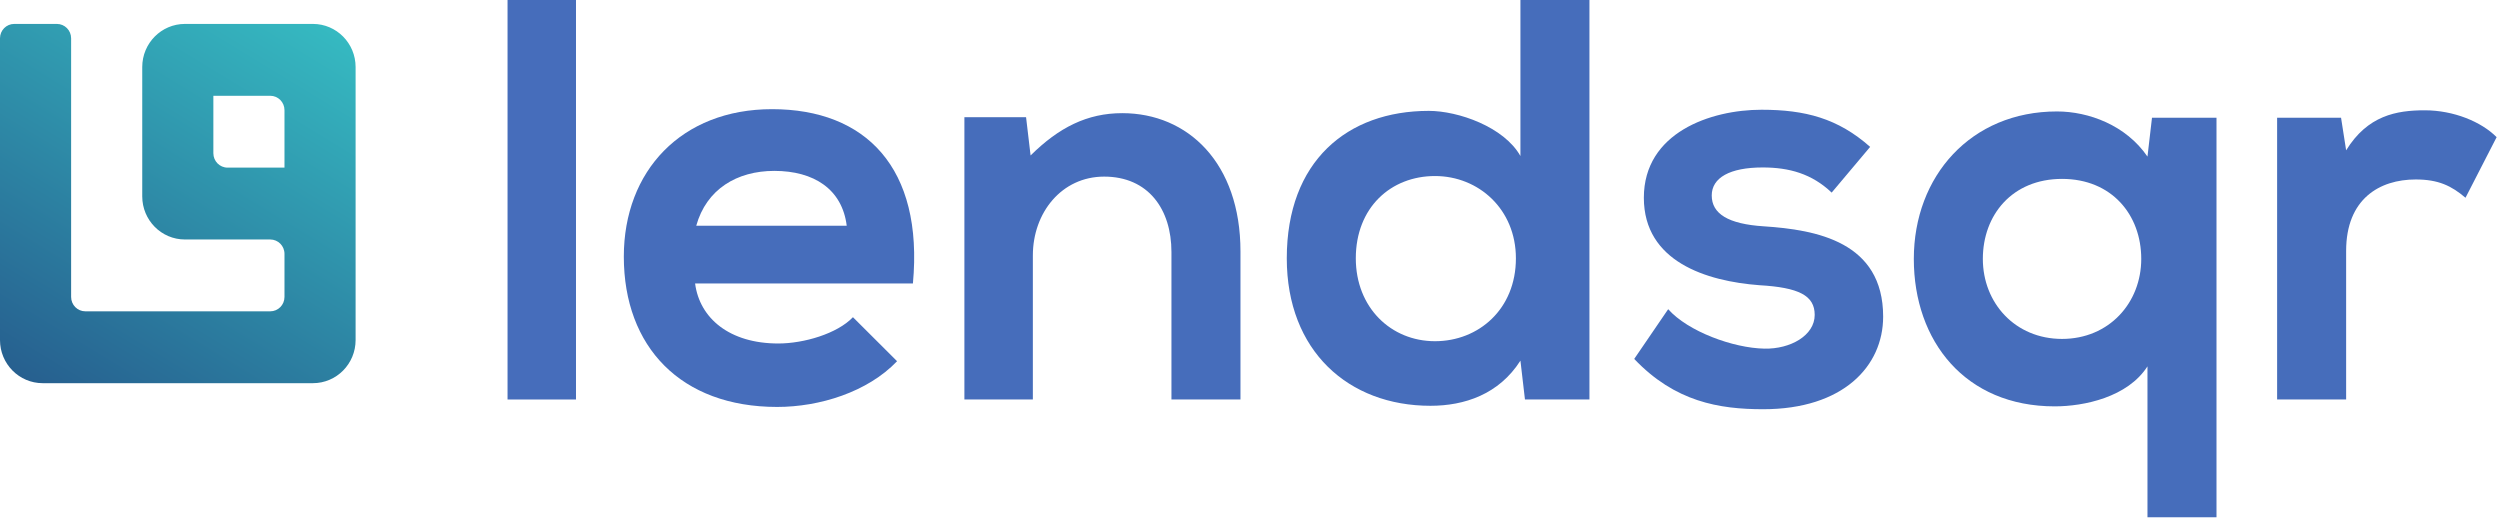
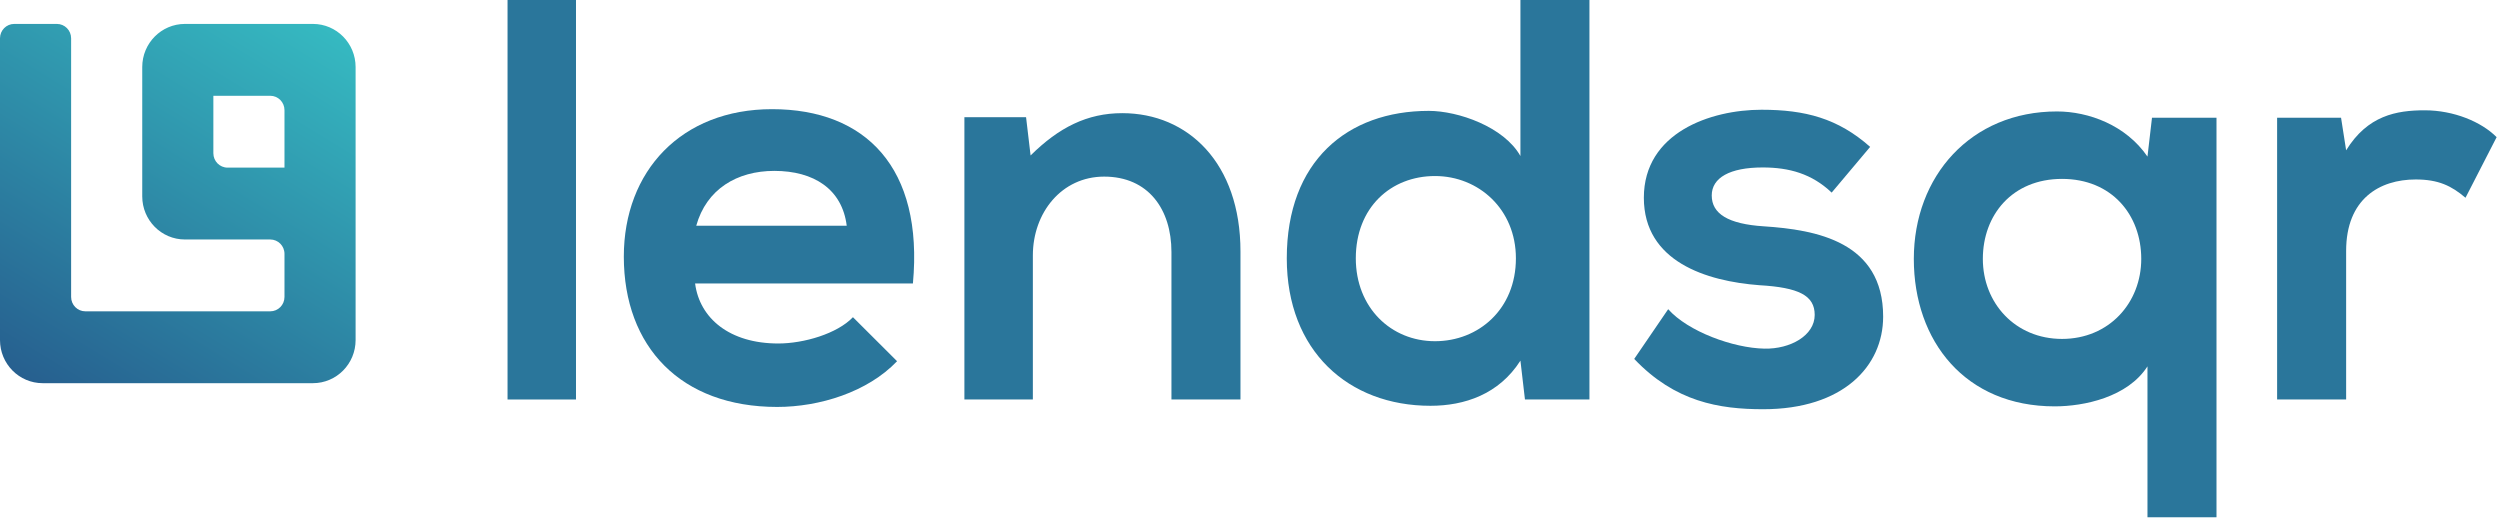
<svg xmlns="http://www.w3.org/2000/svg" width="174" height="36" viewBox="0 0 174 36" fill="none">
  <path fill-rule="evenodd" clip-rule="evenodd" d="M0 2.665C0 2.113 0.443 1.665 0.99 1.665H3.96C4.507 1.665 4.95 2.113 4.95 2.665V20.668C4.95 21.221 5.393 21.668 5.94 21.668H18.81C19.357 21.668 19.8 21.221 19.8 20.668V17.668C19.8 17.115 19.357 16.668 18.81 16.668H12.87C11.23 16.668 9.9 15.324 9.9 13.667V4.666C9.9 3.009 11.23 1.665 12.87 1.665H21.78C23.42 1.665 24.75 3.009 24.75 4.666V23.669C24.75 25.326 23.42 26.669 21.78 26.669H2.97C1.33 26.669 0 25.326 0 23.669V2.665ZM19.8 7.666C19.8 7.114 19.357 6.666 18.81 6.666H14.85V10.667C14.85 11.219 15.293 11.667 15.84 11.667H19.8V7.666Z" fill="url(#paint0_linear_6819_58335)" />
-   <path d="M35.325 0V27.805H40.089V0H35.325Z" fill="#466dbb" />
-   <path d="M63.539 19.73C64.287 11.655 60.231 7.598 53.734 7.598C47.434 7.598 43.418 11.894 43.418 17.861C43.418 24.146 47.395 28.323 54.089 28.323C57.042 28.323 60.389 27.288 62.436 25.14L59.365 22.077C58.263 23.231 55.939 23.907 54.167 23.907C50.781 23.907 48.694 22.157 48.379 19.73H63.539ZM48.458 15.713C49.167 13.167 51.293 11.894 53.892 11.894C56.648 11.894 58.617 13.167 58.932 15.713H48.458Z" fill="#466dbb" />
-   <path d="M86.337 27.805V17.503C86.337 11.337 82.675 7.876 78.108 7.876C75.667 7.876 73.698 8.871 71.729 10.82L71.414 8.155H67.122V27.805H71.887V17.781C71.887 14.798 73.895 12.292 76.848 12.292C79.919 12.292 81.533 14.559 81.533 17.543V27.805H86.337Z" fill="#466dbb" />
-   <path d="M99.876 12.252C102.908 12.252 105.507 14.559 105.507 17.98C105.507 21.52 102.908 23.748 99.876 23.748C96.805 23.748 94.364 21.401 94.364 17.98C94.364 14.44 96.805 12.252 99.876 12.252ZM105.822 0V10.86C104.68 8.831 101.49 7.717 99.443 7.717C93.773 7.717 89.56 11.218 89.56 17.98C89.56 24.424 93.852 28.243 99.561 28.243C101.924 28.243 104.325 27.448 105.822 25.101L106.137 27.805H110.625V0H105.822Z" fill="#466dbb" />
-   <path d="M130.162 10.223C127.917 8.234 125.634 7.638 122.602 7.638C119.058 7.638 114.412 9.229 114.412 13.764C114.412 18.219 118.782 19.571 122.444 19.85C125.201 20.009 126.303 20.566 126.303 21.918C126.303 23.35 124.61 24.305 122.799 24.265C120.633 24.225 117.483 23.072 116.105 21.52L113.742 24.981C116.577 27.965 119.649 28.482 122.72 28.482C128.272 28.482 131.067 25.498 131.067 22.038C131.067 16.826 126.421 15.991 122.759 15.752C120.279 15.593 119.137 14.877 119.137 13.604C119.137 12.371 120.397 11.655 122.681 11.655C124.531 11.655 126.106 12.093 127.484 13.405L130.162 10.223Z" fill="#466dbb" />
-   <path d="M143.518 23.589C140.25 23.589 138.006 21.083 138.006 18.02C138.006 14.957 140.053 12.451 143.518 12.451C146.983 12.451 149.031 14.957 149.031 18.02C149.031 21.083 146.786 23.589 143.518 23.589ZM154.268 36V8.194H149.779L149.464 10.899C147.968 8.712 145.369 7.757 143.164 7.757C137.179 7.757 133.202 12.252 133.202 18.02C133.202 23.748 136.785 28.283 143.006 28.283C145.054 28.283 148.086 27.646 149.464 25.498V36H154.268Z" fill="#466dbb" />
-   <path d="M158.487 8.194V27.805H163.291V17.463C163.291 13.843 165.614 12.491 168.134 12.491C169.709 12.491 170.615 12.928 171.599 13.764L173.765 9.547C172.702 8.473 170.772 7.677 168.764 7.677C166.795 7.677 164.787 8.035 163.291 10.462L162.937 8.194H158.487Z" fill="#466dbb" />
+   <path d="M35.325 0V27.805H40.089V0H35.325Z" fill="#2a769b" />
+   <path d="M63.539 19.73C64.287 11.655 60.231 7.598 53.734 7.598C47.434 7.598 43.418 11.894 43.418 17.861C43.418 24.146 47.395 28.323 54.089 28.323C57.042 28.323 60.389 27.288 62.436 25.14L59.365 22.077C58.263 23.231 55.939 23.907 54.167 23.907C50.781 23.907 48.694 22.157 48.379 19.73H63.539ZM48.458 15.713C49.167 13.167 51.293 11.894 53.892 11.894C56.648 11.894 58.617 13.167 58.932 15.713H48.458Z" fill="#2a769b" />
+   <path d="M86.337 27.805V17.503C86.337 11.337 82.675 7.876 78.108 7.876C75.667 7.876 73.698 8.871 71.729 10.82L71.414 8.155H67.122V27.805H71.887V17.781C71.887 14.798 73.895 12.292 76.848 12.292C79.919 12.292 81.533 14.559 81.533 17.543V27.805H86.337Z" fill="#2a769b" />
+   <path d="M99.876 12.252C102.908 12.252 105.507 14.559 105.507 17.98C105.507 21.52 102.908 23.748 99.876 23.748C96.805 23.748 94.364 21.401 94.364 17.98C94.364 14.44 96.805 12.252 99.876 12.252ZM105.822 0V10.86C104.68 8.831 101.49 7.717 99.443 7.717C93.773 7.717 89.56 11.218 89.56 17.98C89.56 24.424 93.852 28.243 99.561 28.243C101.924 28.243 104.325 27.448 105.822 25.101L106.137 27.805H110.625V0H105.822Z" fill="#2a769b" />
+   <path d="M130.162 10.223C127.917 8.234 125.634 7.638 122.602 7.638C119.058 7.638 114.412 9.229 114.412 13.764C114.412 18.219 118.782 19.571 122.444 19.85C125.201 20.009 126.303 20.566 126.303 21.918C126.303 23.35 124.61 24.305 122.799 24.265C120.633 24.225 117.483 23.072 116.105 21.52L113.742 24.981C116.577 27.965 119.649 28.482 122.72 28.482C128.272 28.482 131.067 25.498 131.067 22.038C131.067 16.826 126.421 15.991 122.759 15.752C120.279 15.593 119.137 14.877 119.137 13.604C119.137 12.371 120.397 11.655 122.681 11.655C124.531 11.655 126.106 12.093 127.484 13.405L130.162 10.223Z" fill="#2a769b" />
+   <path d="M143.518 23.589C140.25 23.589 138.006 21.083 138.006 18.02C138.006 14.957 140.053 12.451 143.518 12.451C146.983 12.451 149.031 14.957 149.031 18.02C149.031 21.083 146.786 23.589 143.518 23.589ZM154.268 36V8.194H149.779L149.464 10.899C147.968 8.712 145.369 7.757 143.164 7.757C137.179 7.757 133.202 12.252 133.202 18.02C133.202 23.748 136.785 28.283 143.006 28.283C145.054 28.283 148.086 27.646 149.464 25.498V36H154.268Z" fill="#2a769b" />
+   <path d="M158.487 8.194V27.805H163.291V17.463C163.291 13.843 165.614 12.491 168.134 12.491C169.709 12.491 170.615 12.928 171.599 13.764L173.765 9.547C172.702 8.473 170.772 7.677 168.764 7.677C166.795 7.677 164.787 8.035 163.291 10.462L162.937 8.194H158.487Z" fill="#2a769b" />
  <defs>
    <linearGradient id="paint0_linear_6819_58335" x1="-1.87183e-06" y1="38.921" x2="26.253" y2="-4.224" gradientUnits="userSpaceOnUse">
      <stop stop-color="#213F7D" />
      <stop offset="1" stop-color="#39CDCC" />
    </linearGradient>
  </defs>
</svg>
